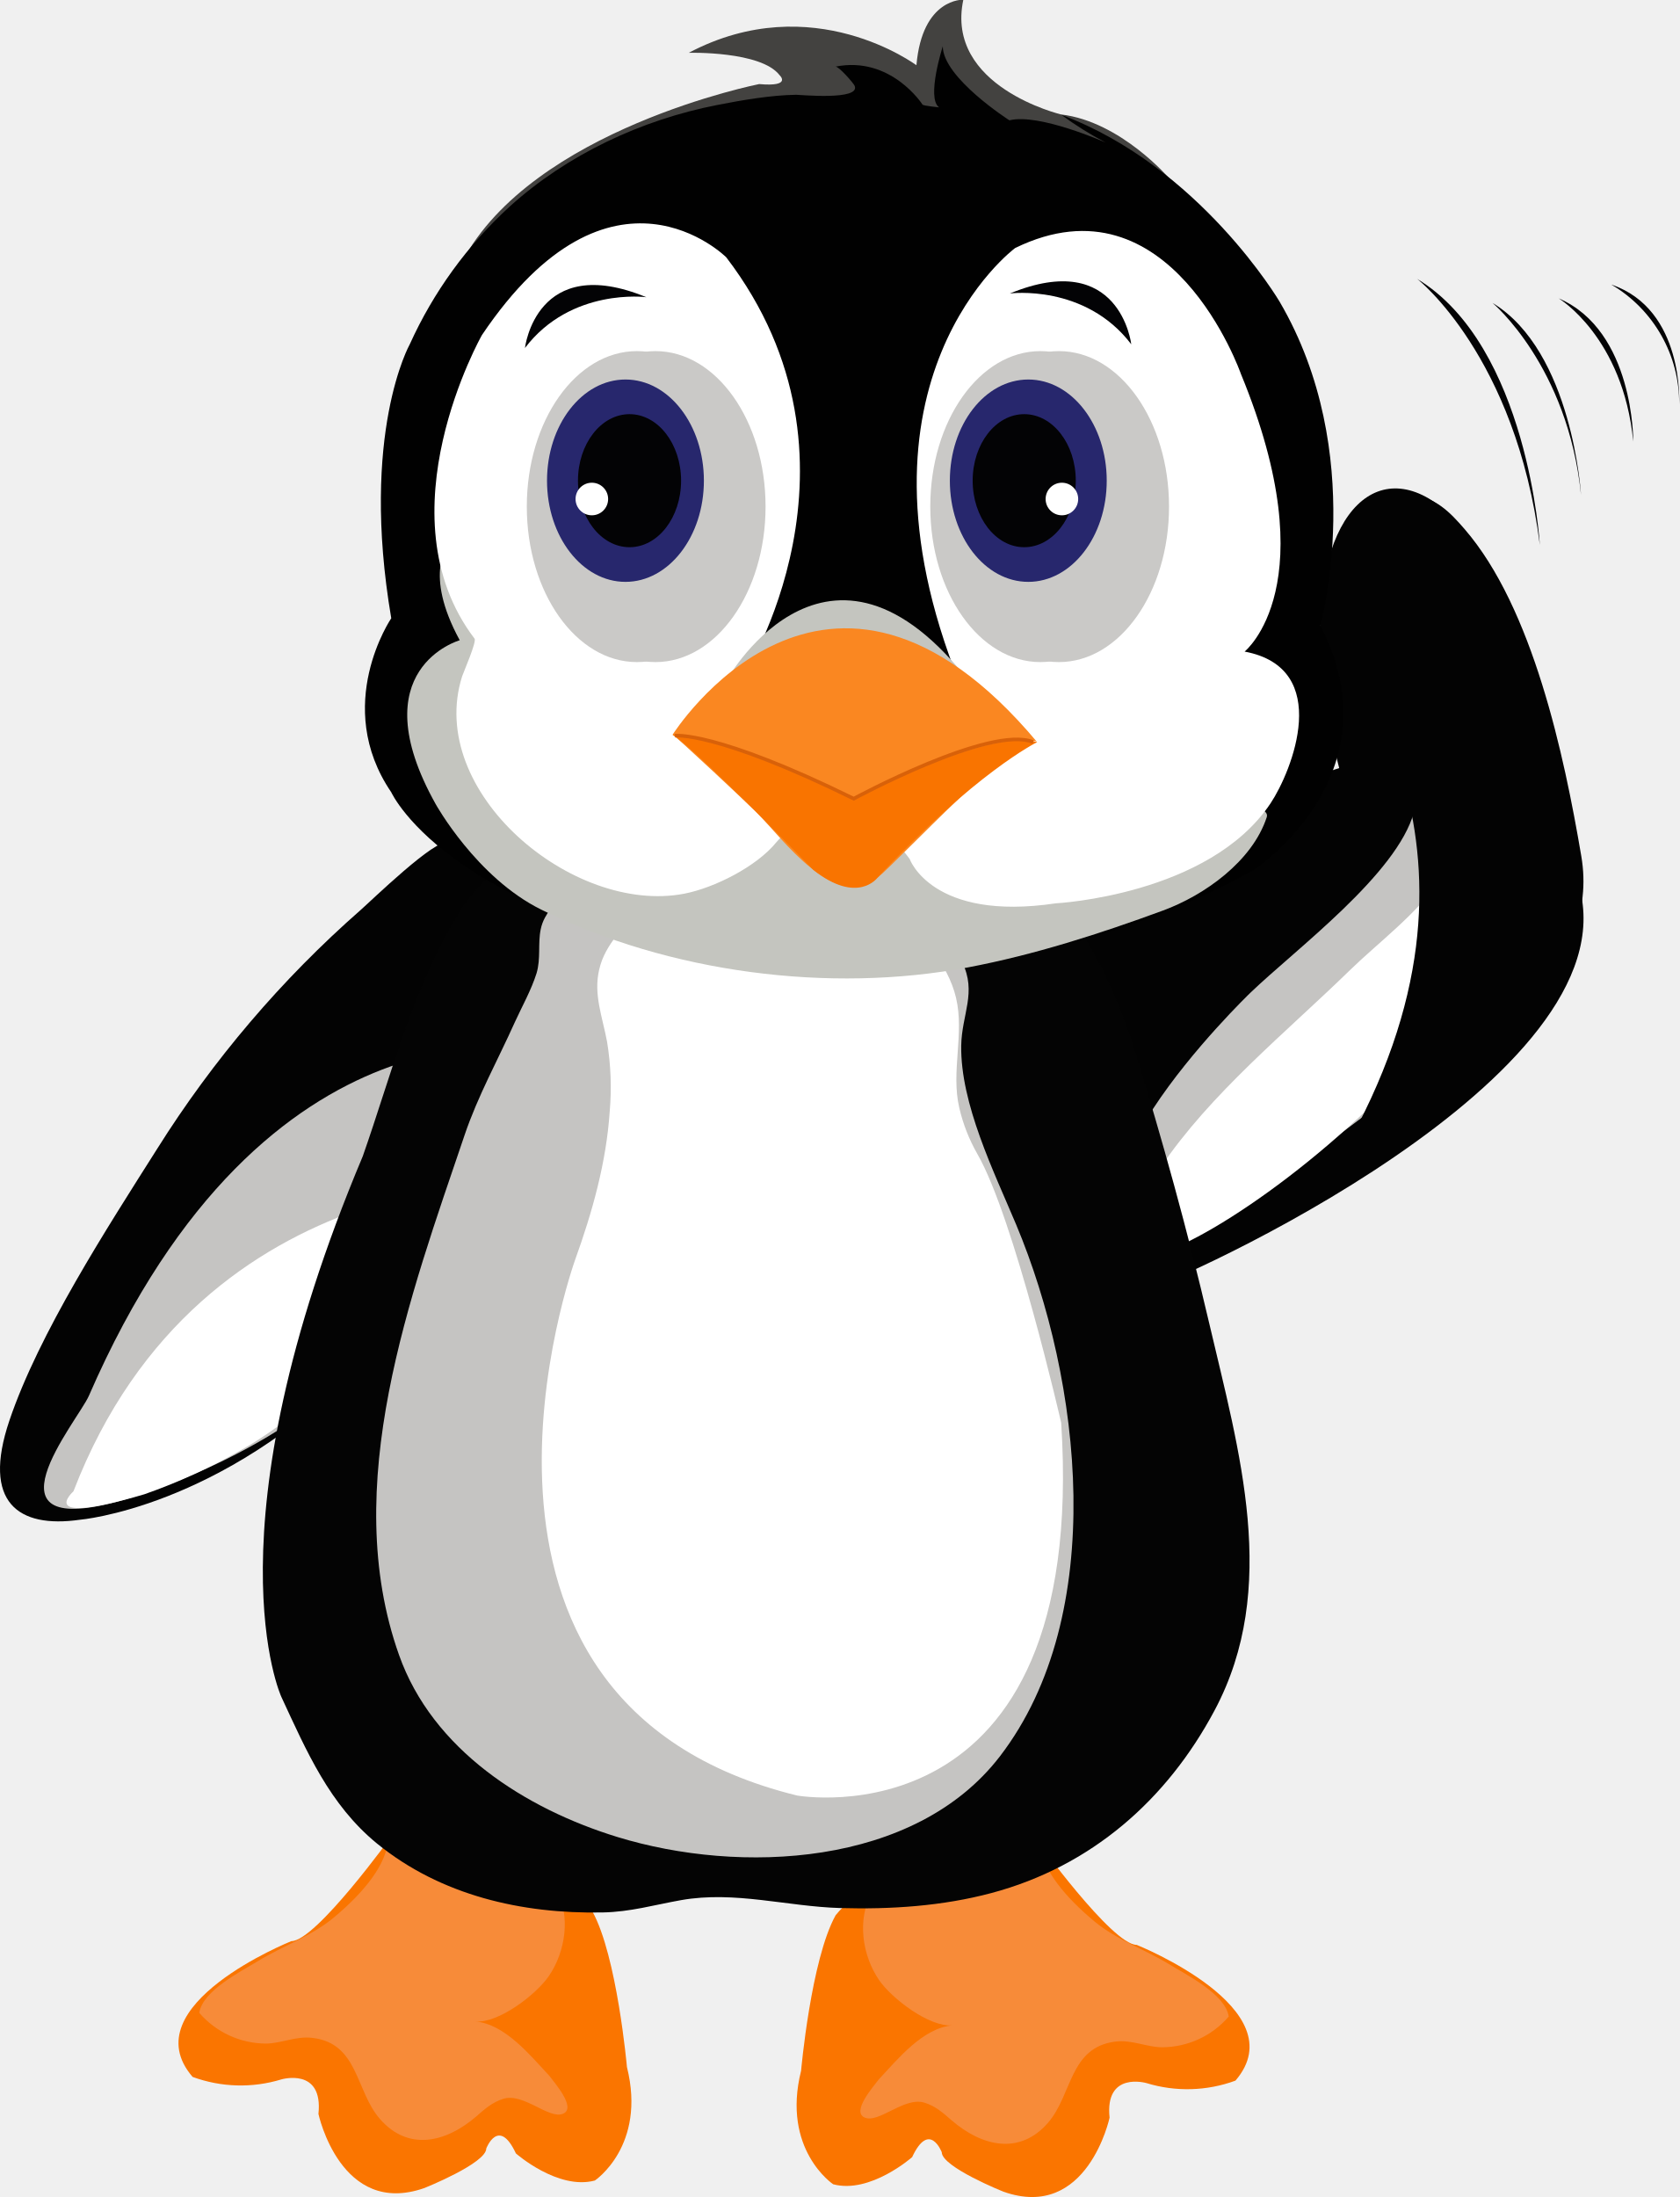
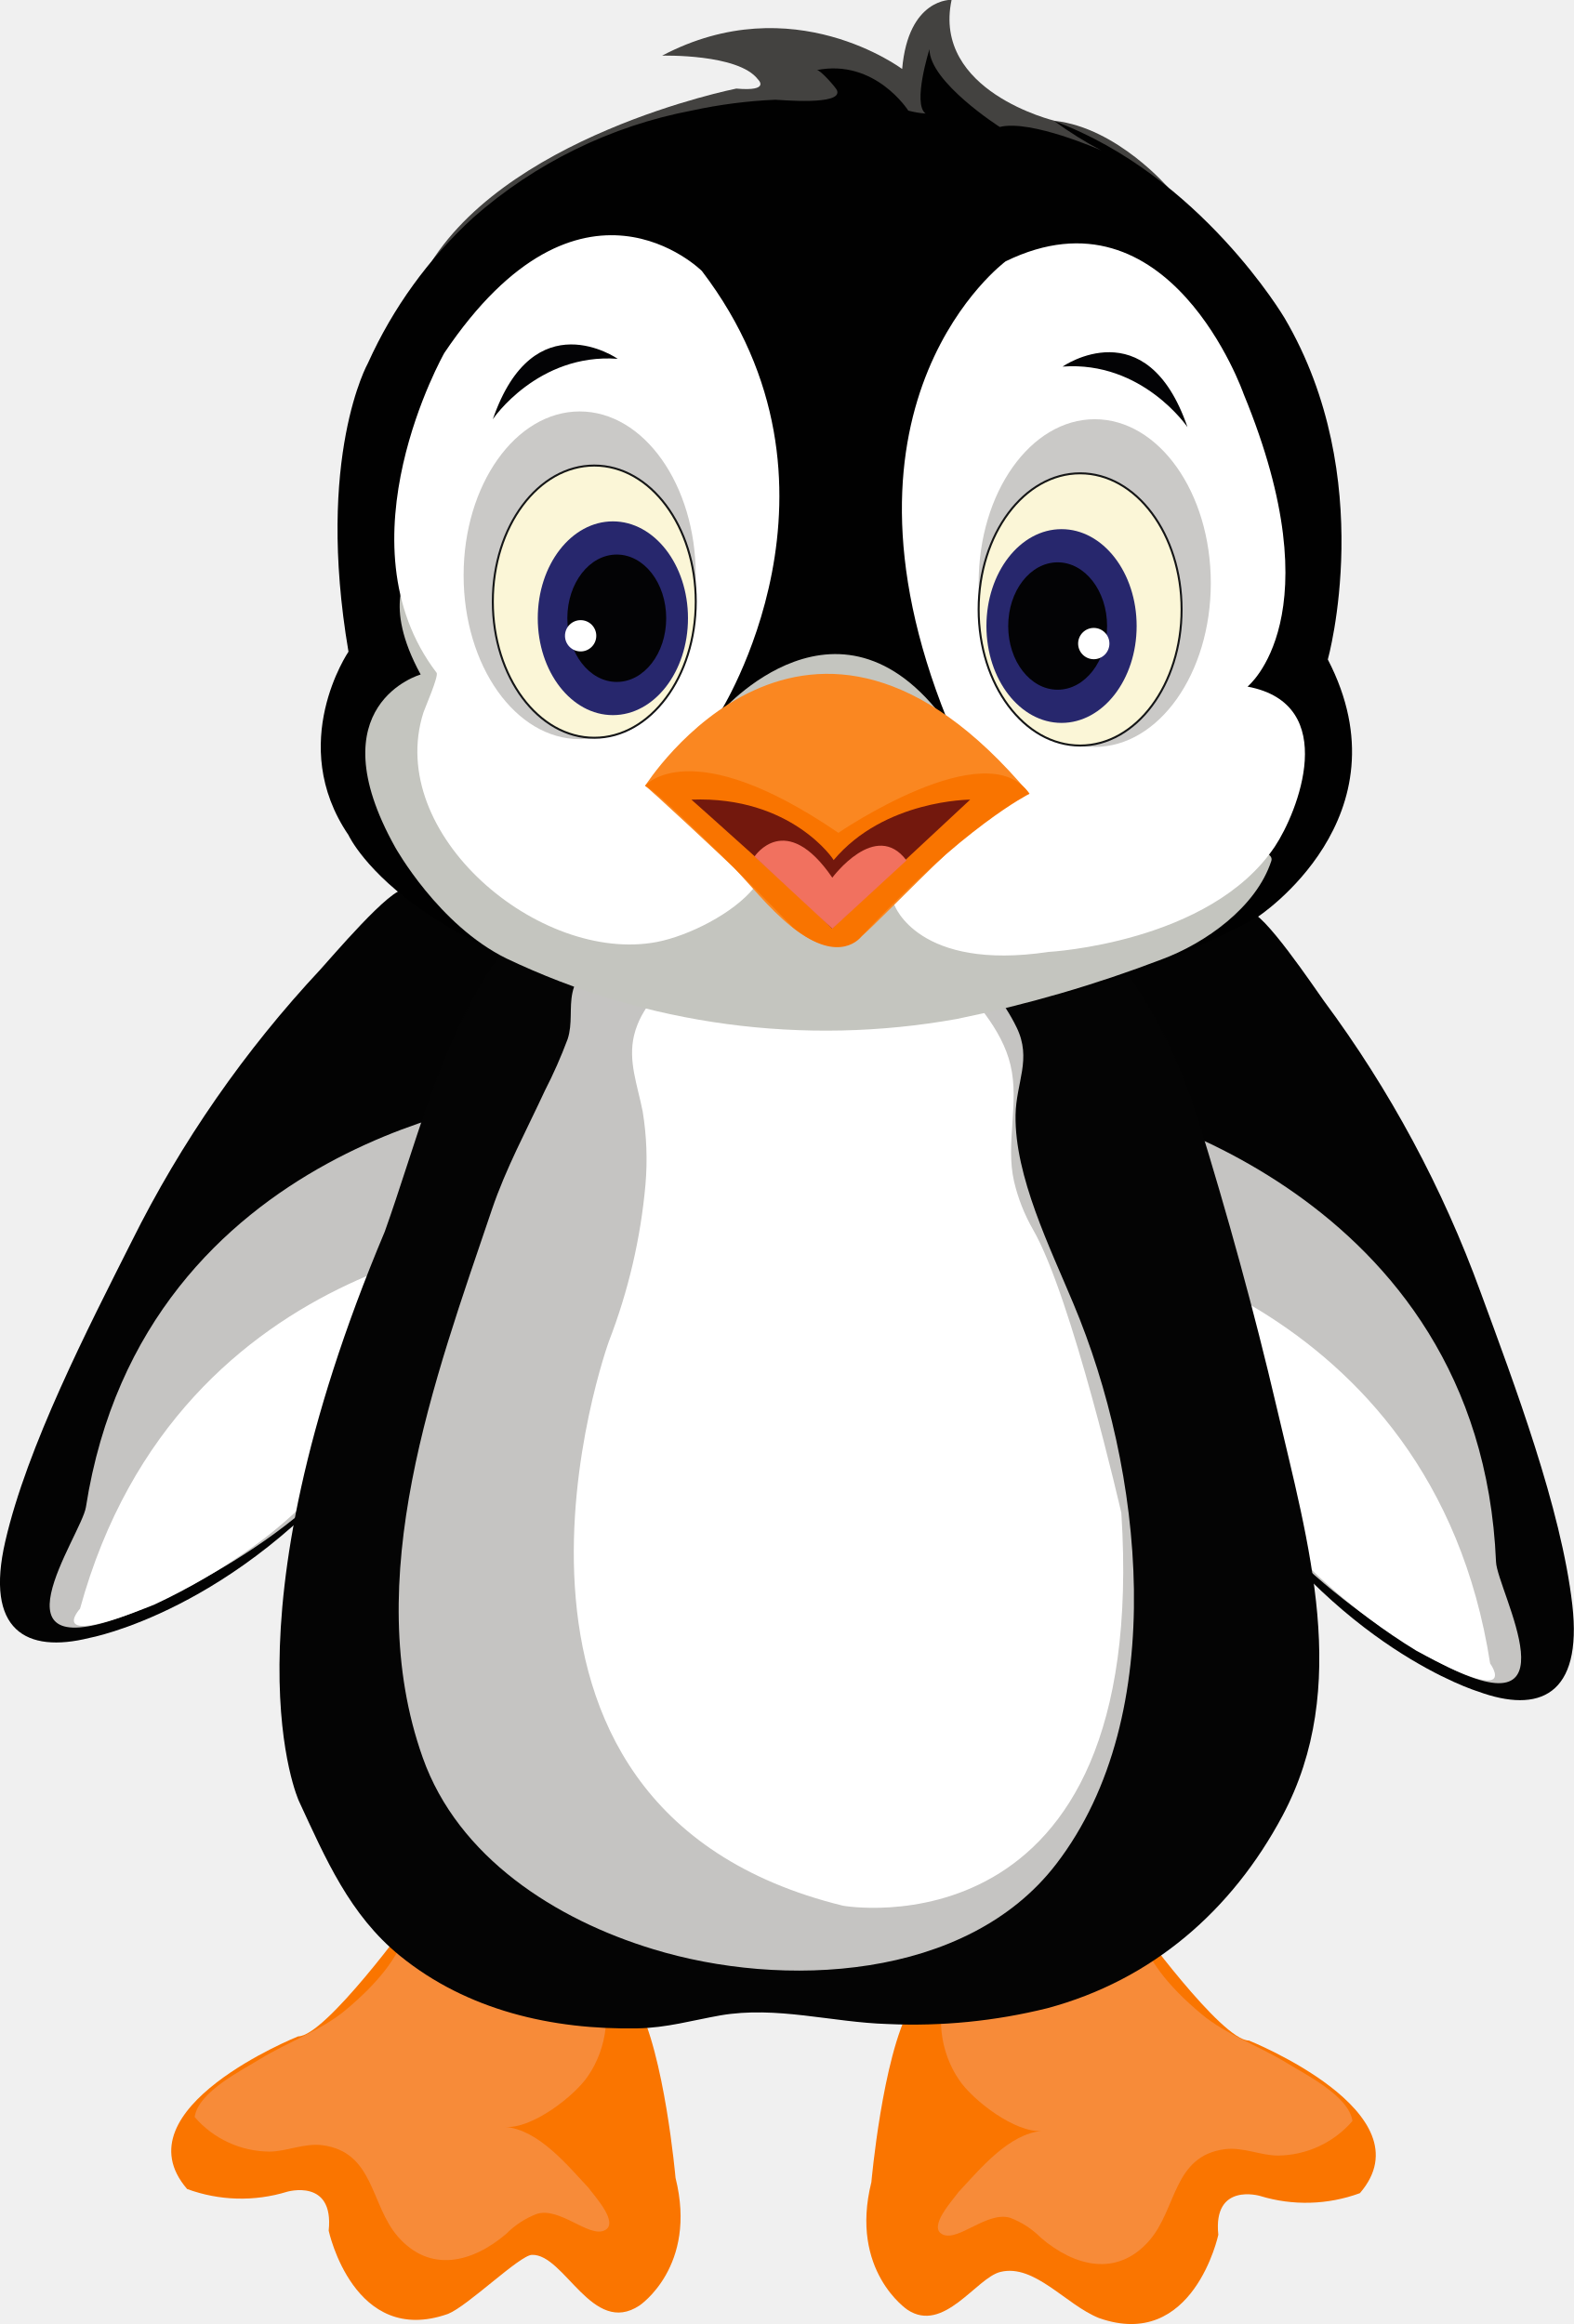
- <svg xmlns="http://www.w3.org/2000/svg" viewBox="0 0 453.67 593.44">
+ <svg xmlns="http://www.w3.org/2000/svg" viewBox="0 0 182.09 268.92">
  <defs>
-     <style>.cls-1{fill:#fa7500;}.cls-2{fill:#f78b39;}.cls-3{fill:#030303;}.cls-4{fill:#c5c4c2;}.cls-5{fill:#fff;}.cls-6{fill:#040404;}.cls-7{fill:#030305;}.cls-8{fill:#434240;}.cls-9{fill:#010101;}.cls-10{fill:#c4c5bf;}.cls-11{fill:#cac9c7;}.cls-12{fill:#27276d;}.cls-13{fill:#fa8721;}.cls-14{fill:#f97400;}.cls-15{fill:none;stroke:#d86109;stroke-miterlimit:10;stroke-width:0.97px;}</style>
+     <style>.cls-1{fill:#fa7500;}.cls-2{fill:#f78b39;}.cls-3{fill:#030303;}.cls-4{fill:#c5c4c2;}.cls-5{fill:#fff;}.cls-6{fill:#040404;}.cls-7{fill:#434240;}.cls-8{fill:#010101;}.cls-9{fill:#c4c5bf;}.cls-10{fill:#030305;}.cls-11{fill:#cac9c7;}.cls-12{fill:#fbf6d7;stroke:#141516;stroke-miterlimit:10;stroke-width:0.23px;}.cls-13{fill:#27276d;}.cls-14{fill:#fa8721;}.cls-15{fill:#f97400;}.cls-16{fill:#73180d;}.cls-17{fill:#f1715f;}</style>
  </defs>
  <g id="Layer_2" data-name="Layer 2">
-     <g id="Layer_3" data-name="Layer 3">
-       <path class="cls-1" d="M106,495.67S85.36,524.33,78.7,524.33c0,0-43.33,17.33-26.67,36.67a37.63,37.63,0,0,0,24,.67s11.33-3.33,10,9.33c0,0,6,28,28.67,20,0,0,16.67-6.67,16.67-10.67,0,0,3.33-8.67,8,1.33,0,0,11.33,10,21.33,7.33,0,0,14-9.33,8.67-30.67,0,0-2.67-30-9.33-42C160,516.33,139.36,490.33,106,495.67Z" />
-       <path class="cls-2" d="M104.7,496s2,8.2-14.58,22c-6,5-13.76,7.62-20.42,11.71-4.56,2.8-15,8-15.86,14A23.94,23.94,0,0,0,71.75,552c4.2,0,8.2-2.12,12.75-1.53C96.87,552,96,564.76,102.64,572.36c7.67,8.83,17.88,6.34,26-.66,2.29-2,4.34-3.85,7.33-4.78,5.5-1.72,12.38,5.71,16.2,4,3.59-1.61-2.4-8.36-3.79-10.24-5.2-5.56-12-14-20-14.65,6.37.55,16.54-7.38,19.86-12.22,4.58-6.66,6-16.34,2-23.64-3.54-6.48-14-12.15-20.73-14.37C121.64,493.15,112.73,494.26,104.7,496Z" />
-       <path class="cls-1" d="M279.76,496.67s20.67,28.67,27.33,28.67c0,0,43.33,17.33,26.67,36.67a37.63,37.63,0,0,1-24,.67s-11.33-3.33-10,9.33c0,0-6,28-28.67,20,0,0-16.67-6.67-16.67-10.67,0,0-3.33-8.67-8,1.33,0,0-11.33,10-21.33,7.33,0,0-14-9.33-8.67-30.67,0,0,2.67-30,9.33-42C225.76,517.33,246.43,491.33,279.76,496.67Z" />
-       <path class="cls-2" d="M281.09,497s-2,8.2,14.58,22c6,5,13.76,7.62,20.42,11.71,4.56,2.8,15,8,15.86,14A23.94,23.94,0,0,1,314,553c-4.2,0-8.2-2.12-12.75-1.53-12.37,1.61-11.53,14.34-18.14,21.94-7.67,8.83-17.88,6.34-26-.66-2.3-2-4.34-3.85-7.33-4.78-5.5-1.72-12.38,5.71-16.21,4-3.59-1.61,2.4-8.36,3.79-10.24,5.2-5.56,12-14,20-14.65-6.37.55-16.54-7.38-19.86-12.22-4.58-6.66-6-16.34-2-23.64,3.54-6.48,14-12.15,20.73-14.37C264.15,494.15,273.06,495.26,281.09,497Z" />
-       <path class="cls-3" d="M307.7,349c2.74.78,126-53,119.88-104.68-18.39-155.23-90.92-132-65.79-36.86,0,0-51.84,16.23-90.09,47.54C271.7,255,242,330.41,307.7,349Z" />
-       <path class="cls-4" d="M315.62,337.72c1.69.39,106-68.69,106-89.76,0-27.68-4-71.14-22.13-93.73C384.13,135.1,375,153,374.82,170.3c-.18,15.73,11.35,33.61,7.19,49-4.56,16.84-32.07,37.17-44.19,48.84C337.77,268.17,275.11,328.5,315.62,337.72Z" />
-       <path class="cls-5" d="M305.7,338c6,13.55,128.79-71.35,107.9-135.72-2.86-8.82-7.26-29.67-17.28-33.33-13.21-4.82-6.35,15.17-5.55,23.19,1.37,13.67,5.84,33.21-2,45.65-5.44,8.6-16.69,17.06-24,24.19-17.32,16.89-37.75,33.31-51.36,53.54C303.59,330.09,302.72,331.23,305.7,338Z" />
-       <path class="cls-3" d="M359.66,161c1.23,18.81,51.07,67.26,2.74,151.07-2.85,4.94,49.61-39.25,51.41-41.47,9.58-11.78,16-24.06,13.38-39.39-4.62-27.23-13.08-67-31.55-88.33-3.91-4.52-8-8.78-14.37-9C378.56,133.74,358.1,137,359.66,161Z" />
-       <path class="cls-3" d="M120.91,227.7c-2.91-1.65-21,15.95-23.48,18.1a293.5,293.5,0,0,0-55,64.56C29,331.58,10.52,360.08,2.53,383.74c-7.47,22.13,2.42,29.13,19,26.77,0,0,38-3.12,75.55-41.32,0,0,26.59-24.21,76.25-46.53C173.34,322.65,190.49,267.24,120.91,227.7Z" />
-       <path class="cls-4" d="M146.4,283.75S72.11,266.4,24,377.05c-3,6.8-30.89,39.74,9.74,28,0,0,48.66-13.91,67.26-42.66,0,0,59-44,72.39-39.74C173.34,322.65,160.57,290.68,146.4,283.75Z" />
-       <path class="cls-5" d="M146.84,318.83s-92.22-6.35-127,84c0,0-10.75,9.62,19.17.79a155.83,155.83,0,0,0,26.44-12.12c18.83-10.63,35.89-30,54.32-43,14.82-10.38,35.61-26.43,50.76-26.32C170.58,322.2,155,319,146.84,318.83Z" />
-       <path class="cls-6" d="M123.83,246.87l.3-.47c5.61-8.92,13.69-15,22-21.34,24.77-18.91,55.51-32.4,86.83-21.7,36.79,12.57,62.34,43.87,73.54,80.13,7.53,24.36,14.34,49,20.14,73.79,8.14,34.81,19.14,71.62,1.48,104.73-12.91,24.22-33.34,42.13-60.26,49.32-13.27,3.54-27.15,4.45-40.85,4.06-14.36-.41-28.52-4.7-43-2.14-7.25,1.29-13.75,3.2-21.23,3.33C141,517,119.12,512,101.89,498,89,487.46,82.84,473.06,76,458.33c0,0-20.65-44.71,22-146C105.64,290.62,111.57,266.62,123.83,246.87Z" />
-       <path class="cls-4" d="M146.08,251a11.35,11.35,0,0,1,1.16-3.17c6.51-11.82,26.16-21.91,38-26.87,14.94-6.29,32-6.86,45.71,2.82,6.65,4.71,11.93,11.13,16.52,17.8,4.19,6.09,9.23,11.67,12.48,18.36,4,8.15-.14,14.06-.27,22.5-.24,15.7,8.82,34,14.85,48.36,17.64,42.11,25.07,105.21-4.39,143.6-23,29.92-70.3,31.94-103.34,21.8-24.95-7.66-49.94-23.58-59-49.17-16.21-45.63,3-97,17.72-140.45,3.58-10.58,9-20.29,13.55-30.44,2-4.38,4.42-8.63,5.88-13.24C146.15,258.91,145.27,254.87,146.08,251Z" />
-       <path class="cls-5" d="M161.87,261.92c-1.58,6.68.88,12.72,2.14,19.51a75.75,75.75,0,0,1,.71,18.77c-.92,13.79-4.69,27.18-9.36,40.13,0,.1-43.29,119.34,60,144.67,0,0,78.67,14,71.33-100.67,0,0-12.67-55.33-22.67-72.67a45.87,45.87,0,0,1-4.85-12.37c-2.33-9.81,1.41-19.94-.88-29.73-2.21-9.43-9.66-17.1-15.84-24.19-12.74-14.6-30.12-23.5-49.3-15.42a52.11,52.11,0,0,0-18.07,13.34c-4.08,4.49-10,9.82-12.41,16A19.1,19.1,0,0,0,161.87,261.92Z" />
-     </g>
-     <g id="Layer_2-2" data-name="Layer 2">
-       <path class="cls-7" d="M427.12,133.65s-2.28-38.76-23.91-51.83C403.22,81.83,423.58,98.84,427.12,133.65Z" />
-       <path class="cls-7" d="M441.24,119.26s.25-29.91-20.14-38.66C421.1,80.61,438.46,91,441.24,119.26Z" />
-       <path class="cls-7" d="M453.65,109.24s1.46-25.69-18.34-32.37A37.22,37.22,0,0,1,453.65,109.24Z" />
-       <path class="cls-7" d="M416,147.19s-3.16-53.74-33.15-71.86C382.88,75.33,409.5,96.12,416,147.19Z" />
-       <path class="cls-8" d="M186.08,14.26s19.54-.53,24.55,6.07c0,0,3.43,3.17-5.54,2.38,0,0-61.25,12.14-80.26,48,0,0,115.9-55.44,191.13-22.44,0,0-13.13-15.43-29.27-17.35,0,0-31.45-7.46-26.44-31,0,0-11.09-.53-12.67,17.69C247.59,17.69,219.6-3.43,186.08,14.26Z" />
-       <path class="cls-9" d="M225.7,18c.85-.17,4.86,4.44,5.17,5.14,1.79,4.06-14.82,2.45-15.79,2.46-6.83.1-14.58,1.44-21.27,2.75-20.53,4-40.62,13.4-56.15,27.47A114.15,114.15,0,0,0,110.7,93s-13.5,24-5,74c0,0-16,23.5,0,47,0,0,17,37.5,109.5,48,0,0,62,7,123.5-27,0,0,39-25.5,18-66,0,0,13-46.5-11-87.5,0,0-21.5-36.5-59-50.5a91.53,91.53,0,0,0,12,7.5s-18-8-26-6c0,0-18-11.5-18-20,0,0-4.5,14-1,16.5,0,0-4.33-.43-4.48-.75C249.21,28.21,240.68,15,225.7,18Z" />
-       <path class="cls-10" d="M121.2,147s-7,7.63,3,25.94c0,0-27,7.63-6.5,44.26,0,0,11,19.84,28.5,28.49,34.5,17.05,77.85,22.72,115.4,15.6,17.9-3.4,35.52-9.06,52.61-15.35,11.18-4.11,24.1-13.3,28-25.18,4-12.21-149.5,5.09-158.5-2.54S118.7,161.71,121.2,147Z" />
-       <path class="cls-5" d="M200.7,183s37.5-58.5-4.5-113.5c0,0-31-31-66,21,0,0-27.5,48.5-2,82,.64.81-3,9.1-3.36,10.21-9.87,31.13,29.87,64.49,60,58.69,8.15-1.57,19.59-7.34,24.9-13.9,0,0,17-21,36,4.5,0,0,6,17,39.5,12,0,0,41.39-2.13,58-27,5.77-8.65,17-36.5-7-41,0,0,22.5-18-1-75,0,0-19-54.5-61-34,0,0-48,35.5-15,117.5C259.2,184.46,234.2,218.46,200.7,183Z" />
-       <path class="cls-10" d="M196.7,183.13s28.36-49.86,67.5,4.11C264.2,187.24,221.09,200.09,196.7,183.13Z" />
-       <path class="cls-7" d="M305.62,93s-3-26-32.8-13.72C272.82,79.26,293.17,76.62,305.62,93Z" />
-       <path class="cls-7" d="M141.82,94s3-26,32.8-13.72C174.62,80.26,154.27,77.62,141.82,94Z" />
-       <ellipse class="cls-11" cx="286.07" cy="136.84" rx="29.75" ry="42" />
-       <ellipse class="cls-11" cx="177.07" cy="136.84" rx="29.75" ry="42" />
-       <ellipse class="cls-12" cx="173.97" cy="129.84" rx="21.19" ry="27.33" />
-       <ellipse class="cls-7" cx="175.07" cy="129.84" rx="13.93" ry="17.97" />
-       <circle class="cls-5" cx="164.89" cy="134.79" r="4.4" />
-       <ellipse class="cls-12" cx="282.8" cy="129.84" rx="21.19" ry="27.33" />
-       <ellipse class="cls-7" cx="281.7" cy="129.84" rx="13.93" ry="17.97" />
-       <circle class="cls-5" cx="291.88" cy="134.79" r="4.4" />
-       <ellipse class="cls-11" cx="281.07" cy="136.84" rx="29.75" ry="42" />
-       <ellipse class="cls-11" cx="172.07" cy="136.84" rx="29.75" ry="42" />
-       <ellipse class="cls-12" cx="168.97" cy="129.84" rx="21.19" ry="27.33" />
-       <ellipse class="cls-7" cx="170.07" cy="129.84" rx="13.93" ry="17.97" />
-       <circle class="cls-5" cx="159.89" cy="134.79" r="4.4" />
-       <ellipse class="cls-12" cx="277.8" cy="129.84" rx="21.19" ry="27.33" />
-       <ellipse class="cls-7" cx="276.7" cy="129.84" rx="13.93" ry="17.97" />
-       <circle class="cls-5" cx="286.88" cy="134.79" r="4.4" />
-       <path class="cls-13" d="M181.7,198.46s41.51-66,98.5,2c-3.69-4.39-38.13,32.72-43.14,36.62-11.69,9.11-25.29-10.23-32.68-17.67C202.88,217.9,181.89,198.16,181.7,198.46Z" />
-       <path class="cls-14" d="M230.7,215.46s37.5-19,49.5-15c0,0-16.78,8.24-43.14,36.62,0,0-5.36,7.38-17.36-2.12,0,0-31.5-32.5-38-36.5C181.7,198.46,189.7,197,230.7,215.46Z" />
-       <path class="cls-15" d="M182.34,198.73s10.8-1.44,48.3,17c0,0,36.95-20,48.45-15.29" />
+     <g id="Layer_1-2" data-name="Layer 1">
+       <path class="cls-1" d="M47.66,221.83s-10,13.81-13.17,13.81c0,0-20.87,8.35-12.84,17.66a18.13,18.13,0,0,0,11.56.32s5.46-1.61,4.82,4.5c0,0,2.89,13.49,13.81,9.63,2.31-.93,8.28-6.78,9.7-6.83,3.77-.13,7,9.48,12.45,5.86,0,0,6.74-4.5,4.17-14.77,0,0-1.28-14.45-4.5-20.23C73.67,231.79,63.71,219.26,47.66,221.83Z" />
+       <path class="cls-2" d="M47,222s.94,3.95-7,10.58c-2.89,2.41-6.63,3.67-9.84,5.64-2.19,1.35-7.22,3.83-7.64,6.75a11.53,11.53,0,0,0,8.63,4c2,0,4-1,6.14-.74,6,.78,5.55,6.9,8.74,10.57,3.7,4.25,8.61,3.05,12.55-.32a10,10,0,0,1,3.53-2.3c2.65-.83,6,2.75,7.81,1.92s-1.16-4-1.82-4.93c-2.5-2.68-5.8-6.72-9.64-7.06,3.07.26,8-3.55,9.57-5.88,2.21-3.21,2.9-7.87,1-11.38-1.7-3.12-6.76-5.85-10-6.92C55.17,220.62,50.88,221.15,47,222Z" />
+       <path class="cls-1" d="M131.33,222.31s10,13.81,13.17,13.81c0,0,20.87,8.35,12.84,17.66a18.12,18.12,0,0,1-11.56.32s-5.46-1.61-4.82,4.5c0,0-2.89,13.49-13.81,9.63-3.83-1.53-7.47-6.32-11.42-5.33-2.77.69-6.55,7.17-10.74,4.37,0,0-6.74-4.5-4.17-14.77,0,0,1.28-14.45,4.5-20.23C105.32,232.27,115.28,219.74,131.33,222.31Z" />
+       <path class="cls-2" d="M132,222.47s-.94,3.95,7,10.58c2.89,2.41,6.63,3.67,9.84,5.64,2.19,1.35,7.22,3.83,7.64,6.74a11.53,11.53,0,0,1-8.62,4c-2,0-4-1-6.14-.74-6,.78-5.55,6.91-8.74,10.57-3.7,4.25-8.61,3.05-12.55-.32a10,10,0,0,0-3.53-2.3c-2.65-.83-6,2.75-7.81,1.93s1.16-4,1.82-4.93c2.5-2.68,5.8-6.72,9.64-7.06-3.07.26-8-3.55-9.57-5.89-2.21-3.21-2.9-7.87-1-11.38,1.7-3.12,6.76-5.85,10-6.92C123.81,221.1,128.1,221.64,132,222.47Z" />
+       <path class="cls-3" d="M144.53,105.59c1.44-.45,7.75,9,8.64,10.22a132.55,132.55,0,0,1,18.14,33.73c3.91,10.65,9.33,25,10.61,36.18,1.19,10.47-3.84,12.62-10.94,10,0,0-16.47-5-29.41-25.43,0,0-9.43-13.21-29.22-27.79C112.35,142.5,110.06,116.42,144.53,105.59Z" />
+       <path class="cls-4" d="M127.94,127.9s43.33,9.54,45.15,52.83c.14,3.34,9.85,20.48-7,11.43,0,0-20.15-10.77-25.62-25.23,0,0-21.83-25-28.16-24.43C112.35,142.5,121,129.61,127.94,127.9Z" />
+       <path class="cls-5" d="M124.41,143.34s41.3,6,48,49.15c0,0,3.83,5.27-8.54-1.48a70.35,70.35,0,0,1-10.51-7.87c-7.3-6.48-13-16.67-19.88-24.13-5.55-6-13.2-15.05-19.89-16.45A81.73,81.73,0,0,1,124.41,143.34Z" />
+       <path class="cls-3" d="M46.81,103c-1.38-.61-8.73,8.1-9.74,9.18a132.5,132.5,0,0,0-21.83,31.46C10.15,153.75,3.14,167.37.61,178.36c-2.37,10.27,2.39,13,9.74,11.17,0,0,16.93-3.1,32.09-21.94,0,0,10.86-12.06,32.17-24.32C74.61,143.28,79.84,117.62,46.81,103Z" />
+       <path class="cls-4" d="M60.77,127S16.63,131.59,9.94,174.4c-.52,3.3-12.1,19.23,5.63,12.14,0,0,21.23-8.43,28.3-22.17,0,0,24.52-22.4,30.74-21.09C74.61,143.28,67.45,129.48,60.77,127Z" />
+       <path class="cls-5" d="M62.54,142.74S20.83,144,9.26,186.15c0,0-4.4,4.8,8.65-.5A70.33,70.33,0,0,0,29.24,179c8-5.62,14.78-15.1,22.48-21.73,6.19-5.33,14.82-13.46,21.63-14.09A82,82,0,0,0,62.54,142.74Z" />
+       <path class="cls-6" d="M56.18,113l.13-.21c2.53-4,6.18-6.79,9.91-9.63,11.18-8.54,25.06-14.63,39.2-9.8,16.61,5.67,28.14,19.8,33.2,36.17,3.4,11,6.47,22.1,9.09,33.31,3.67,15.72,8.64,32.33.67,47.28-5.83,10.93-15.05,19-27.21,22.26a64.45,64.45,0,0,1-18.44,1.83c-6.48-.19-12.88-2.12-19.39-1-3.27.58-6.21,1.44-9.58,1.5-9.84.18-19.71-2.07-27.49-8.4-5.83-4.74-8.6-11.25-11.68-17.89,0,0-9.32-20.18,9.93-65.91C48,132.76,50.65,121.93,56.18,113Z" />
+       <path class="cls-4" d="M66.23,114.88a5.16,5.16,0,0,1,.52-1.43c2.94-5.33,11.81-9.89,17.14-12.13,6.75-2.84,14.47-3.1,20.64,1.27a31.47,31.47,0,0,1,7.46,8c1.89,2.75,4.17,5.27,5.63,8.29,1.79,3.68-.06,6.35-.12,10.16-.11,7.09,4,15.33,6.7,21.83,8,19,11.32,47.5-2,64.83-10.37,13.51-31.74,14.42-46.65,9.84C64.3,222.12,53,214.93,48.91,203.38c-7.32-20.6,1.37-43.8,8-63.41,1.62-4.78,4-9.16,6.12-13.74a55.85,55.85,0,0,0,2.65-6C66.26,118.45,65.86,116.62,66.23,114.88Z" />
+       <path class="cls-5" d="M73.36,119.81c-.71,3,.4,5.74,1,8.81a34.23,34.23,0,0,1,.32,8.47,66.79,66.79,0,0,1-4.23,18.12s-19.54,53.88,27.09,65.31c0,0,35.51,6.32,32.2-45.45,0,0-5.72-25-10.23-32.81a20.68,20.68,0,0,1-2.19-5.58c-1-4.43.64-9-.4-13.42-1-4.26-4.36-7.72-7.15-10.92-5.75-6.59-13.6-10.61-22.26-7a23.51,23.51,0,0,0-8.16,6c-1.84,2-4.5,4.43-5.6,7.24A8.7,8.7,0,0,0,73.36,119.81Z" />
+       <path class="cls-7" d="M76.61,6.44s8.82-.24,11.08,2.74c0,0,1.55,1.43-2.5,1.07,0,0-27.65,5.48-36.23,21.69,0,0,52.32-25,86.29-10.13,0,0-5.92-7-13.21-7.83,0,0-14.2-3.37-11.94-14,0,0-5-.24-5.72,8C104.38,8,91.75-1.55,76.61,6.44Z" />
+       <path class="cls-8" d="M94.5,8.11c.38-.08,2.19,2,2.33,2.32.81,1.83-6.69,1.11-7.13,1.11a57.29,57.29,0,0,0-9.6,1.24,53.38,53.38,0,0,0-25.35,12.4A51.55,51.55,0,0,0,42.58,42s-6.1,10.84-2.26,33.41c0,0-7.22,10.61,0,21.22,0,0,7.67,16.93,49.43,21.67a103,103,0,0,0,55.75-12.19s17.61-11.51,8.13-29.8c0,0,5.87-21-5-39.5,0,0-9.71-16.48-26.64-22.8a41.29,41.29,0,0,0,5.42,3.39s-8.13-3.61-11.74-2.71c0,0-8.13-5.19-8.13-9,0,0-2,6.32-.45,7.45a11,11,0,0,1-2-.34S101.26,6.77,94.5,8.11Z" />
+       <path class="cls-9" d="M47.32,66.34s-3.16,3.45,1.35,11.71c0,0-12.19,3.44-2.94,20,0,0,5,9,12.87,12.86a85.83,85.83,0,0,0,52.1,7A150.65,150.65,0,0,0,134.45,111c5-1.86,10.88-6,12.64-11.37s-67.49,2.3-71.55-1.15S46.19,73,47.32,66.34Z" />
+       <path class="cls-5" d="M83.21,82.6s16.93-26.41-2-51.24c0,0-14-14-29.8,9.48,0,0-12.41,21.9-.9,37,.29.36-1.36,4.11-1.52,4.61C44.51,96.52,62.45,111.58,76,109c3.68-.71,8.85-3.31,11.24-6.27,0,0,7.67-9.48,16.25,2,0,0,2.71,7.68,17.83,5.42,0,0,18.69-1,26.18-12.19,2.61-3.9,7.67-16.48-3.16-18.51,0,0,10.16-8.13-.45-33.86,0,0-8.58-24.6-27.54-15.35,0,0-21.67,16-6.77,53C109.62,83.28,98.33,98.62,83.21,82.6Z" />
+       <path class="cls-10" d="M122.94,42.42s9.71-6.77,14.45,7C137.38,49.42,132.19,41.74,122.94,42.42Z" />
+       <path class="cls-10" d="M71.47,41.52s-9.71-6.77-14.45,7C57,48.51,62.22,40.84,71.47,41.52Z" />
+       <ellipse class="cls-11" cx="67.07" cy="66.57" rx="13.43" ry="18.96" />
+       <ellipse class="cls-12" cx="68.76" cy="69.62" rx="11.74" ry="15.75" />
+       <ellipse class="cls-13" cx="70.91" cy="71.54" rx="8.69" ry="11.21" />
+       <ellipse class="cls-10" cx="71.36" cy="71.54" rx="5.72" ry="7.37" />
+       <circle class="cls-5" cx="67.18" cy="73.57" r="1.81" />
+       <ellipse class="cls-11" cx="126.66" cy="67.47" rx="13.43" ry="18.96" />
+       <ellipse class="cls-12" cx="124.97" cy="70.52" rx="11.74" ry="15.75" />
+       <ellipse class="cls-13" cx="122.82" cy="72.44" rx="8.69" ry="11.21" />
+       <ellipse class="cls-10" cx="122.37" cy="72.44" rx="5.72" ry="7.37" />
+       <path class="cls-9" d="M83.21,82.6s14.22-16.7,26.86,1.81C110.07,84.4,92.92,90,83.21,82.6Z" />
+       <circle class="cls-5" cx="126.55" cy="74.47" r="1.81" />
+       <path class="cls-14" d="M74.63,90.95s18.74-29.79,44.47.9c-1.67-2-17.22,14.77-19.47,16.53-5.28,4.11-11.42-4.62-14.75-8C84.2,99.73,74.72,90.81,74.63,90.95Z" />
+       <path class="cls-15" d="M97,96.37s17.15-11.74,22.12-4.52c0,0-7.57,3.72-19.47,16.53,0,0-2.42,3.33-7.84-1,0,0-14.22-14.67-17.16-16.48C74.63,90.95,79.82,84.63,97,96.37Z" />
+       <path class="cls-16" d="M80,92.53s14,12.42,16.25,14.9l16-14.9s-9.93,0-15.8,7C96.53,99.53,91.56,92.08,80,92.53Z" />
+       <path class="cls-17" d="M96.3,101.56s5-6.77,8.58-2l-8.58,7.9-9-8.35S90.89,93.66,96.3,101.56Z" />
    </g>
  </g>
</svg>
